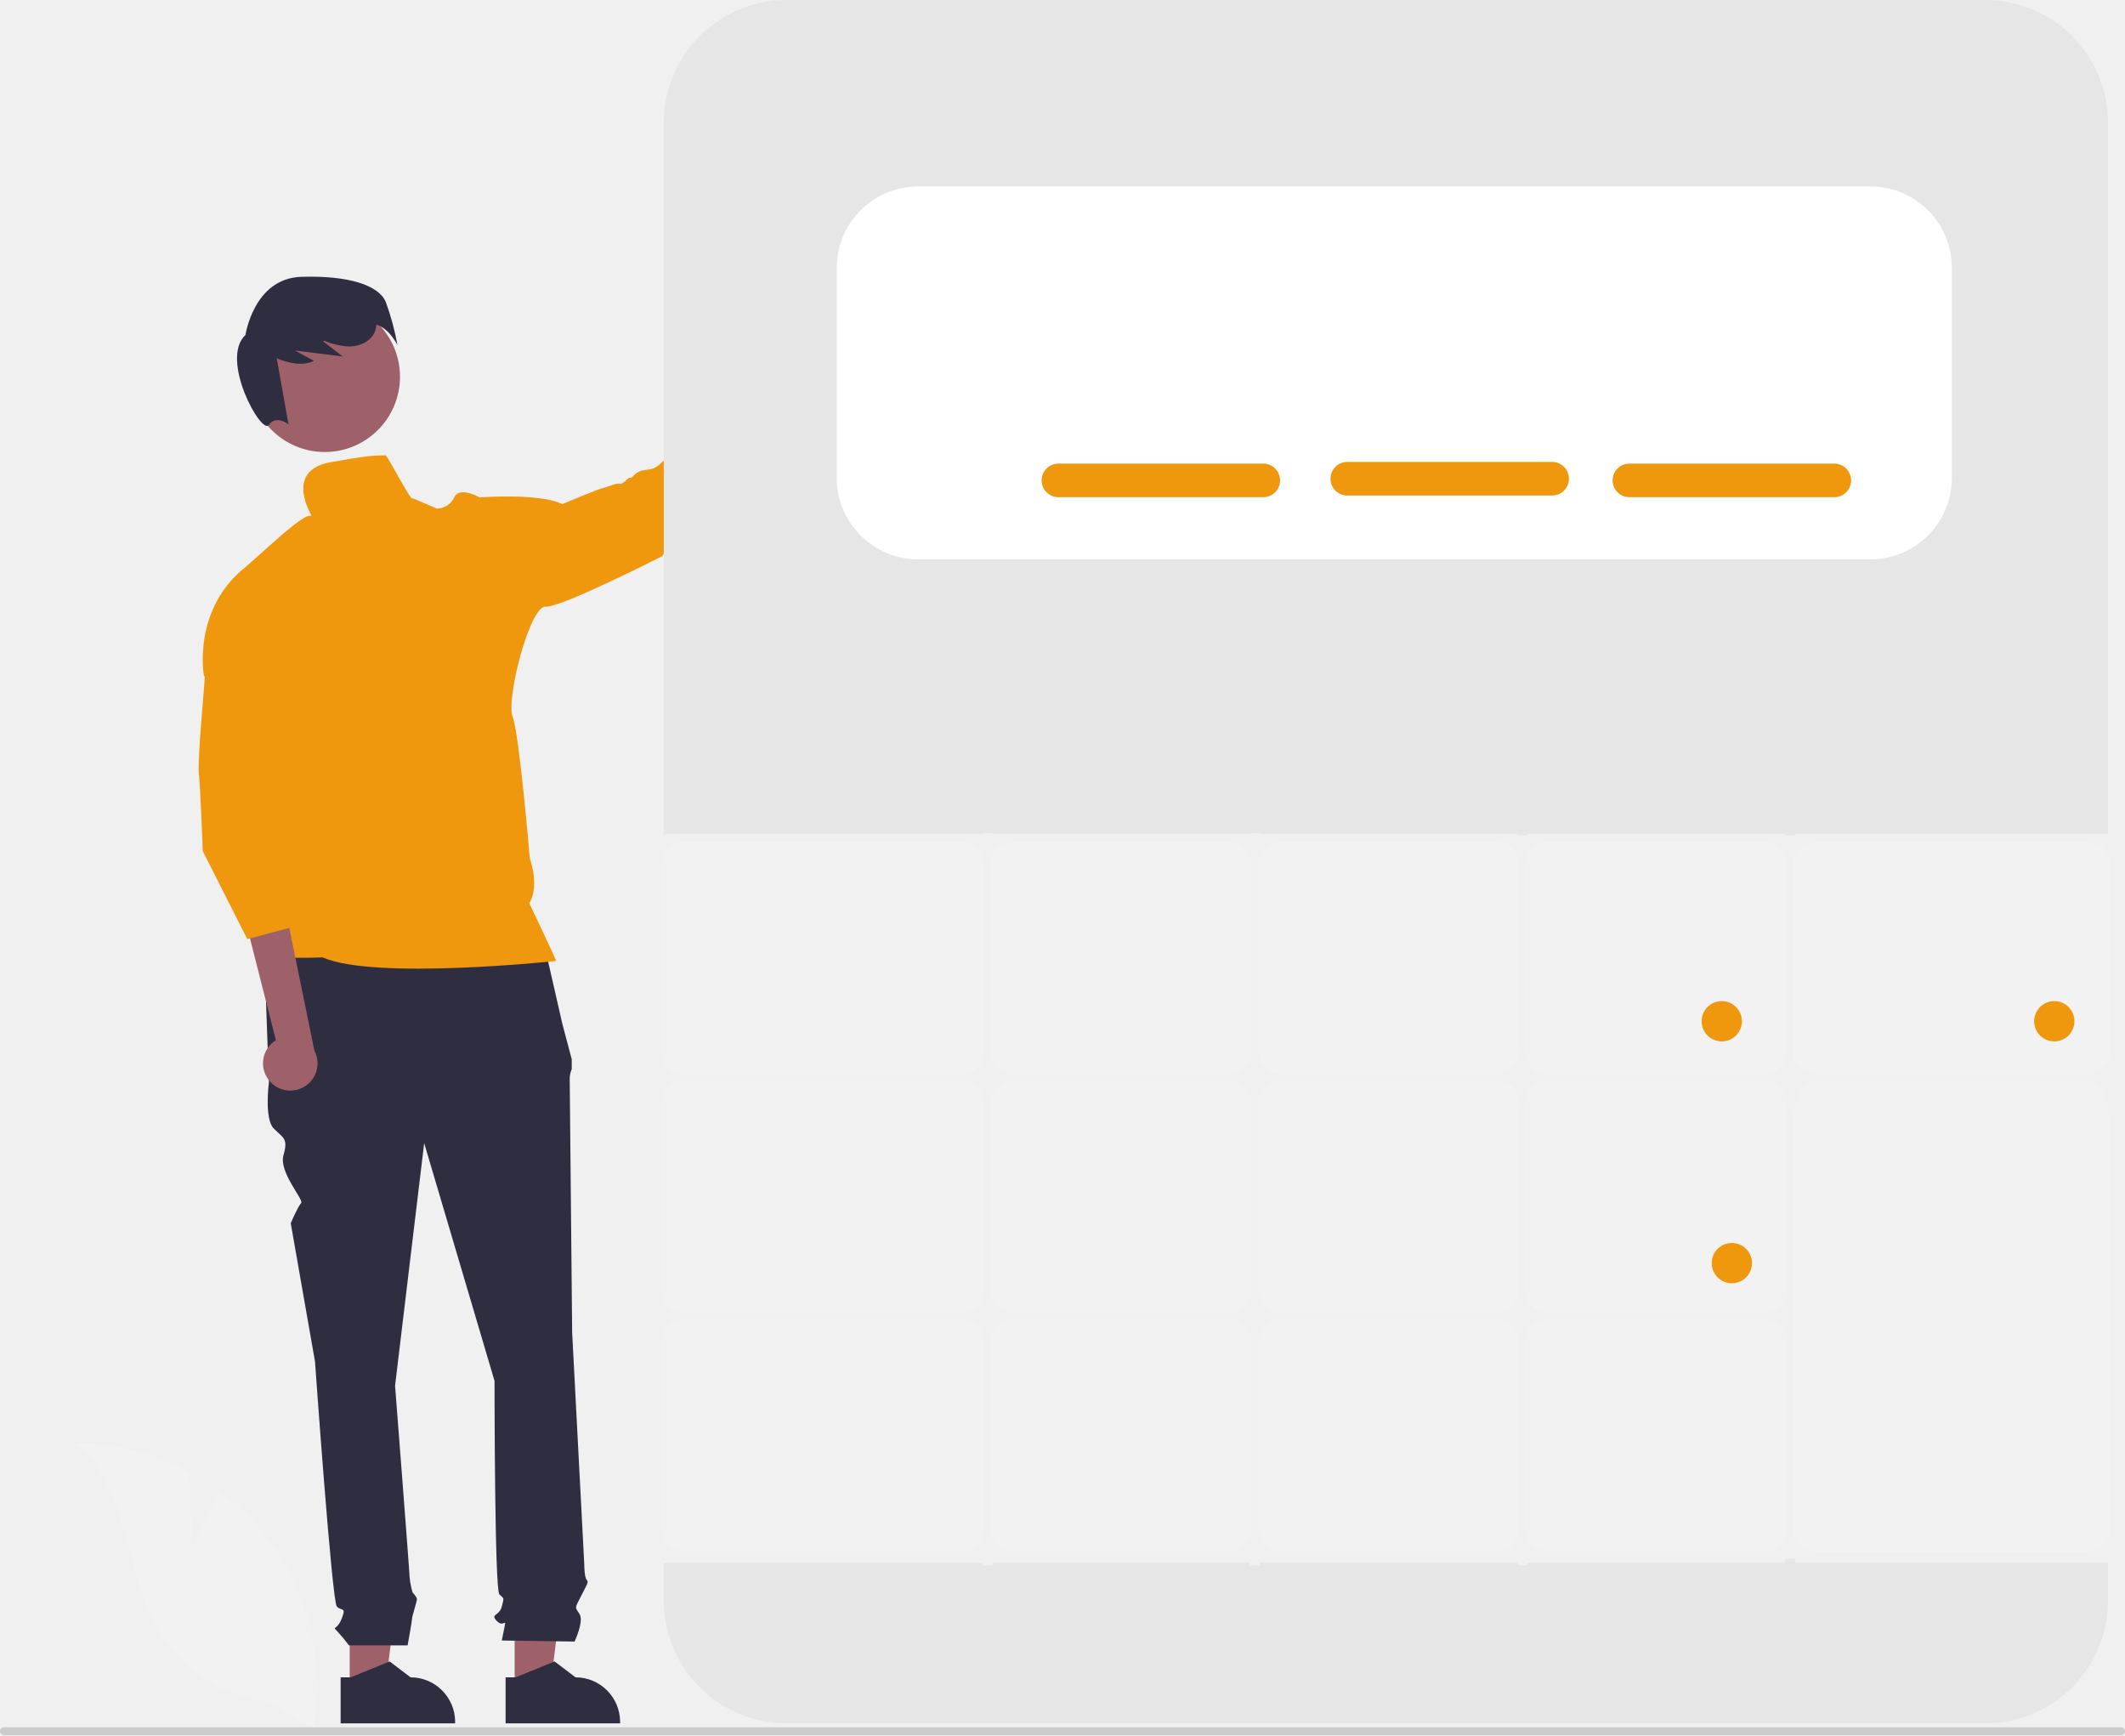
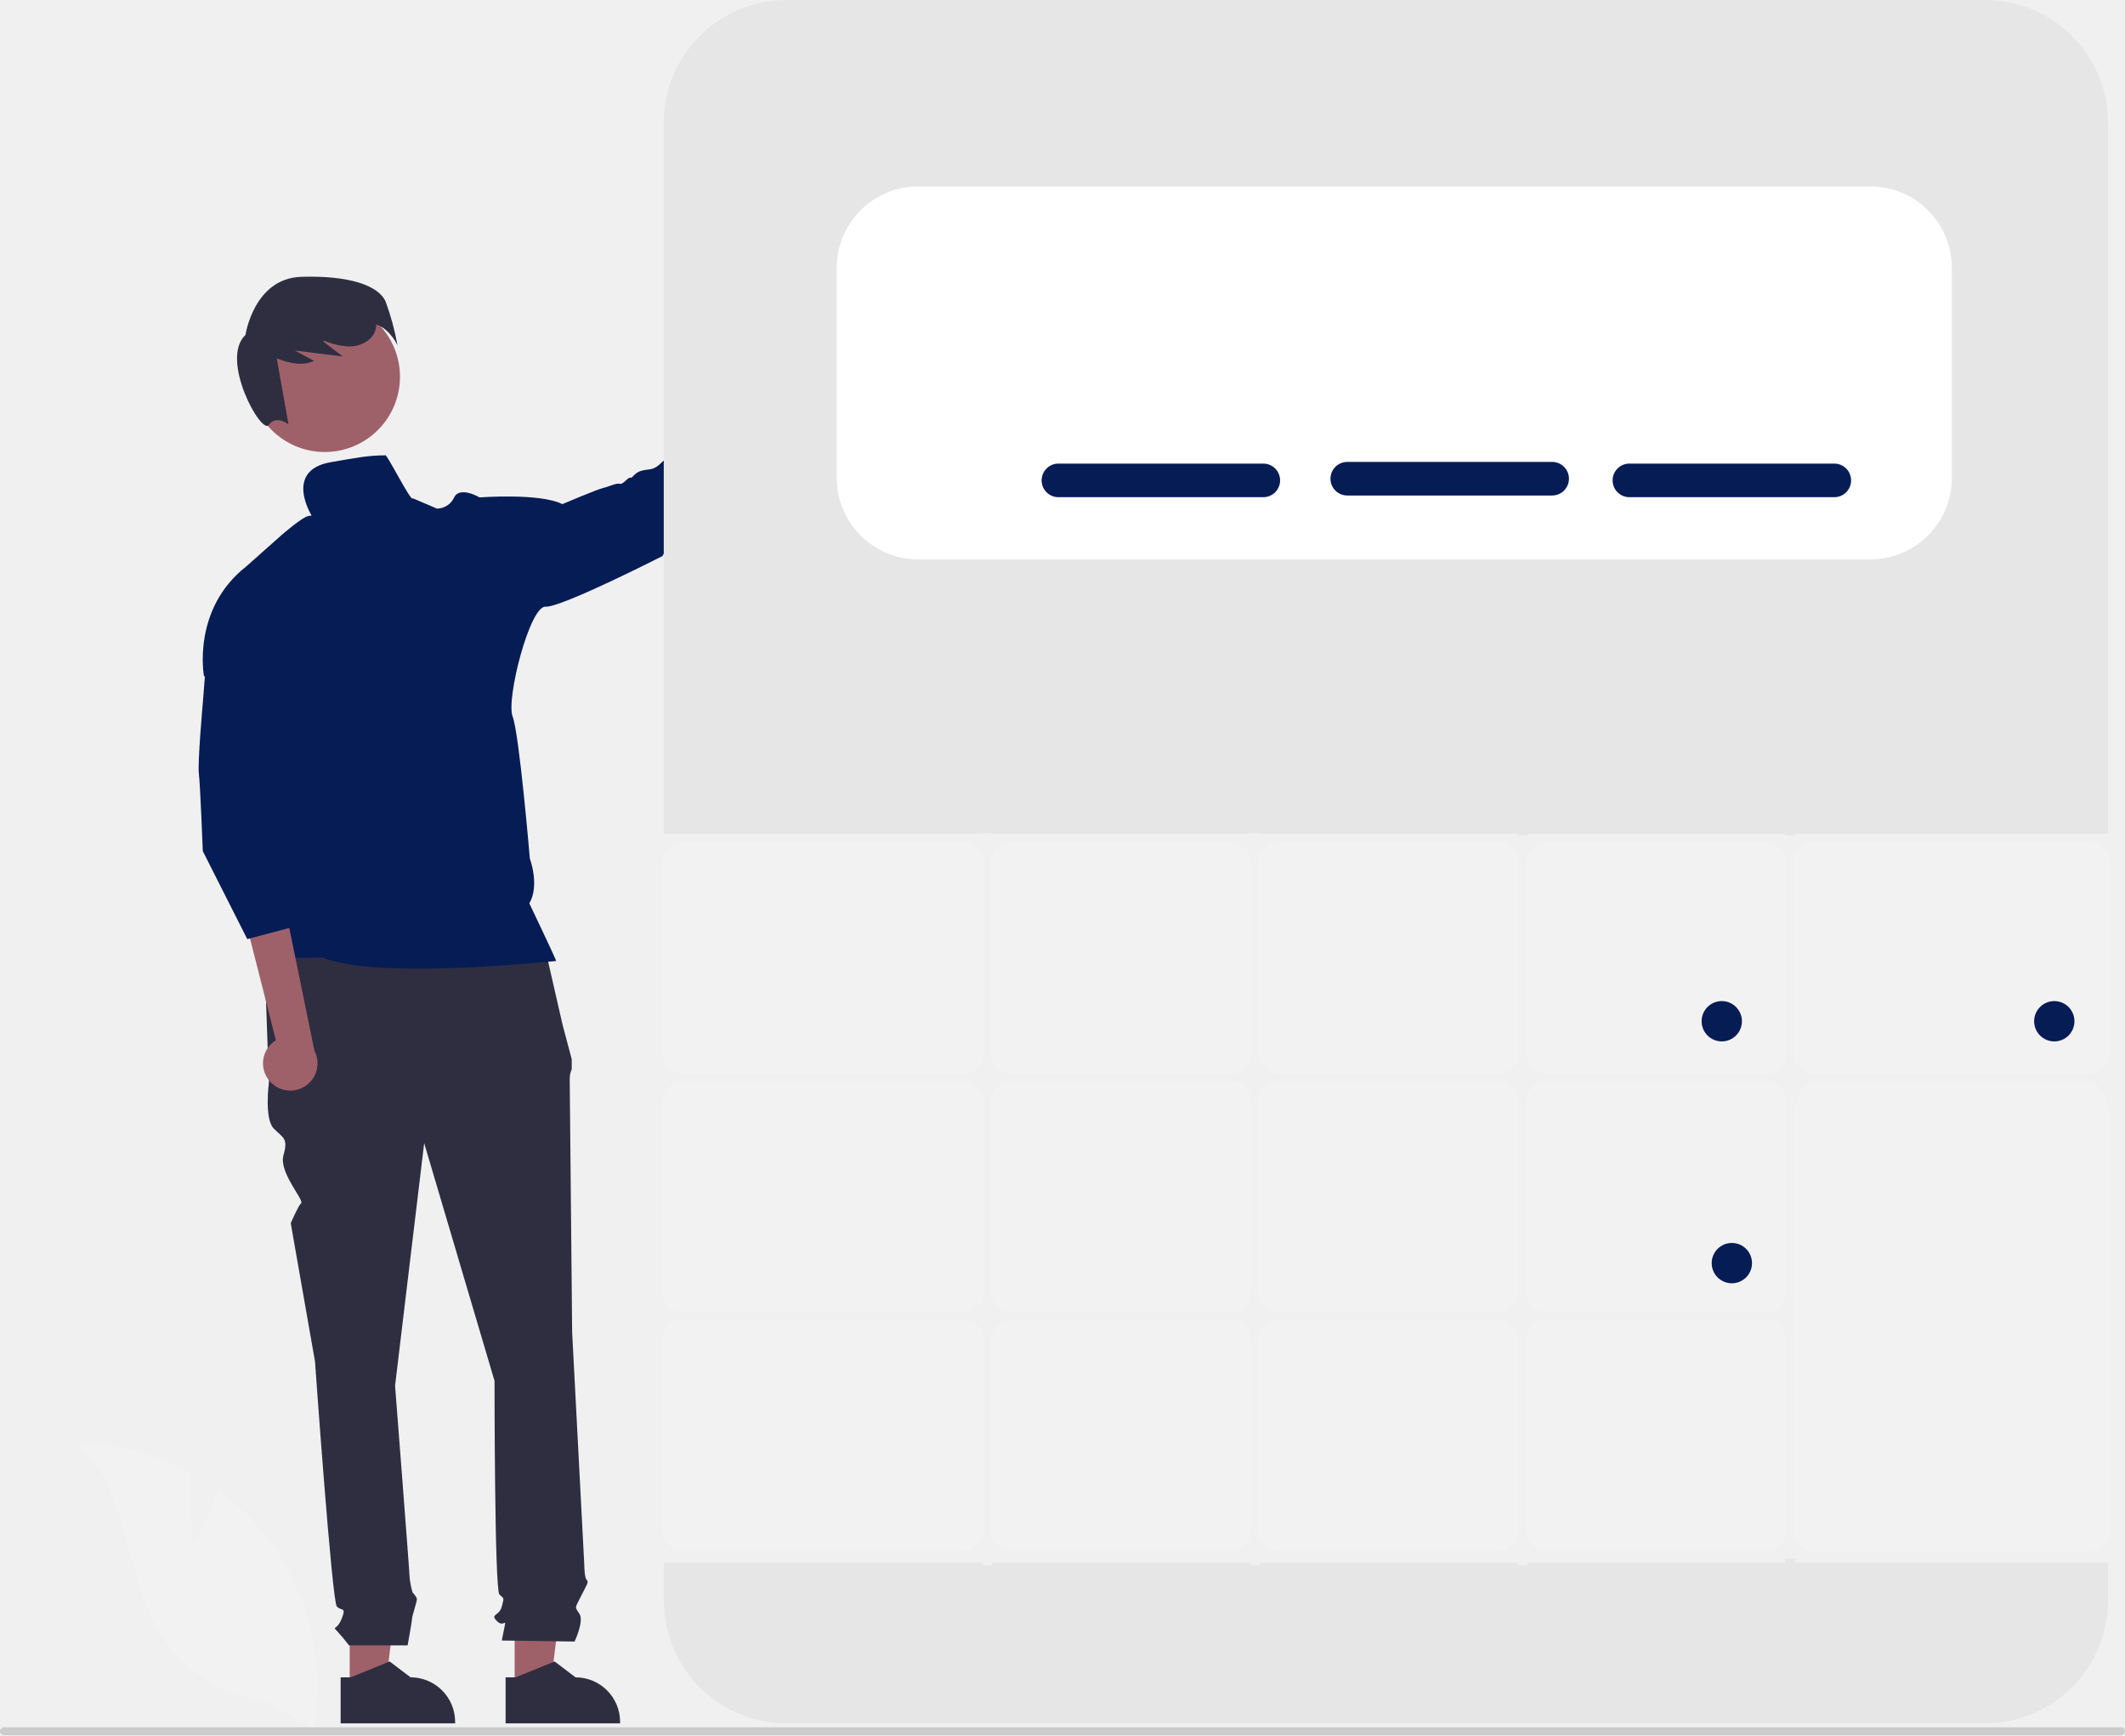
<svg xmlns="http://www.w3.org/2000/svg" data-name="Layer 1" width="632.67" height="516.546" viewBox="0 0 632.67 516.546">
  <polygon points="104.115 502.753 114.686 502.752 119.715 461.977 104.113 461.977 104.115 502.753" fill="#9e616a" />
  <path d="M385.083,691.028l2.976-0,11.617-4.724,6.226,4.724h.001a13.268,13.268,0,0,1,13.267,13.267v.431l-34.087.001Z" transform="translate(-283.665 -191.727)" fill="#2f2e41" />
  <polygon points="153.228 502.753 163.799 502.752 168.828 461.977 153.226 461.977 153.228 502.753" fill="#9e616a" />
  <path d="M434.196,691.028l2.976-0,11.617-4.724,6.226,4.724h.001a13.268,13.268,0,0,1,13.267,13.267v.431l-34.087.001Z" transform="translate(-283.665 -191.727)" fill="#2f2e41" />
  <path d="M445.343,471.336l-83.059,2.167,1.444,40.446s-1.444,10.834,1.444,13.723,4.333,2.889,2.889,7.945,6.187,13.313,5.26,14.24-3.094,5.983-3.094,5.983l7.222,41.168s5.056,71.503,6.5,72.947,2.889,0,1.444,3.611-2.889,2.167-1.444,3.611a53.194,53.194,0,0,1,3.611,4.333H405.025s1.317-7.222,1.317-7.945,1.444-5.056,1.444-5.778-1.277-1.999-1.277-1.999a23.762,23.762,0,0,1-.89-4.501c0-1.444-4.333-57.058-4.333-57.058l8.667-72.225L430.898,602.785s0,62.113,1.444,63.558,1.444.722.722,3.611-3.611,2.167-1.444,4.333,2.889-1.444,2.167,2.167l-.722,3.611,21.667.31s2.889-6.088,1.444-8.255-1.358-1.575.404-5.121,2.485-4.268,1.762-4.99-.722-4.564-.722-4.564l-3.611-69.106s-.722-72.947-.722-75.114a7.204,7.204,0,0,1,.6-3.249v-2.941l-2.767-10.421Z" transform="translate(-283.665 -191.727)" fill="#2f2e41" />
  <path d="M539.34,313.811a8.065,8.065,0,0,1-11.61,4.261L491.676,348.278l-1.959-14.764,35.264-26.995a8.109,8.109,0,0,1,14.359,7.293Z" transform="translate(-283.665 -191.727)" fill="#9e616a" />
  <circle cx="96.696" cy="112.161" r="22.39" fill="#9e616a" />
  <path d="M398.513,281.605c-2.084-4.968-11.017-7.918-25.153-7.474s-16.611,17.301-16.611,17.301c-7.786,7.257,4.784,29.914,6.965,26.79s5.842-.171,5.842-.171l-3.489-19.627c3.685,1.418,7.648,2.369,11.114.718l-5.743-3.071q7.139.888,14.278,1.777l-5.888-4.53c.143-.047.285-.096.428-.144a20.925,20.925,0,0,0,7.46,1.694c3.002-.022,6.192-1.429,7.45-4.155a6.139,6.139,0,0,0,.533-2.376c4.139,1.344,6.313,6.193,6.313,6.193A76.404,76.404,0,0,0,398.513,281.605Z" transform="translate(-283.665 -191.727)" fill="#2f2e41" />
-   <path d="M398.283,327.279c-5,0-8.22.69-16,2-14.36,2.42-5.76,16.065-5.76,16.065s.65-.33-1.11,0-7.76,5.52-7.76,5.52l-10.73,9.53c-16.17,12.69-12.55,32.49-12.55,32.49l23.58,23.73-10.33,47.61s4.39,7.07,2.12,10.24,20,2.26,20,2.26c15.37,6.85,69.52,1.06,69.52,1.06-.75-1.96-8-17.15-8-17.15,3.15-5.44.15-13.3.15-13.3s-3.13-37.18-5.13-42.32,5.12-32.99,9.8-32.69,34.91-15.12,34.91-15.12-.76-1.21,9.22-5.29a48.912,48.912,0,0,0,15.49-9.77l4.1-8.19c-1.97.76-8.62-11.78-8.62-11.78l-2.9,1.105-1.68-.485s-13.11,3.73-15.79,6.45-3.58,1.96-6,2.57-2.72,2.31-3.48,2.12-2.11,2.11-3.17,1.81-3.33.91-4.84,1.21-12.24,4.84-12.24,4.84c-6.64-3.36-24.64-2-24.64-2s-5.89-3.47-7.56,0a5.69,5.69,0,0,1-5.13,3.33l-7.18-3.07C406.156,341.577,398.324,325.7,398.283,327.279Z" transform="translate(-283.665 -191.727)" fill="#ef980e" />
+   <path d="M398.283,327.279c-5,0-8.22.69-16,2-14.36,2.42-5.76,16.065-5.76,16.065s.65-.33-1.11,0-7.76,5.52-7.76,5.52l-10.73,9.53c-16.17,12.69-12.55,32.49-12.55,32.49l23.58,23.73-10.33,47.61s4.39,7.07,2.12,10.24,20,2.26,20,2.26c15.37,6.85,69.52,1.06,69.52,1.06-.75-1.96-8-17.15-8-17.15,3.15-5.44.15-13.3.15-13.3s-3.13-37.18-5.13-42.32,5.12-32.99,9.8-32.69,34.91-15.12,34.91-15.12-.76-1.21,9.22-5.29a48.912,48.912,0,0,0,15.49-9.77l4.1-8.19c-1.97.76-8.62-11.78-8.62-11.78l-2.9,1.105-1.68-.485s-13.11,3.73-15.79,6.45-3.58,1.96-6,2.57-2.72,2.31-3.48,2.12-2.11,2.11-3.17,1.81-3.33.91-4.84,1.21-12.24,4.84-12.24,4.84c-6.64-3.36-24.64-2-24.64-2s-5.89-3.47-7.56,0a5.69,5.69,0,0,1-5.13,3.33l-7.18-3.07C406.156,341.577,398.324,325.7,398.283,327.279Z" transform="translate(-283.665 -191.727)" fill="#051c55" />
  <path d="M364.004,513.612a8.065,8.065,0,0,1,1.8-12.235L355.632,461.388l13.908,5.329,7.729,37.761a8.109,8.109,0,0,1-13.265,9.133Z" transform="translate(-283.665 -191.727)" fill="#9e616a" />
-   <path d="M345.283,385.279l-1.256,15.969s-1.562,17.543-1.153,20.787S344.045,445.09,344.045,445.09l13.239,26.189,15-4-.898-12.285.898,11.285,2-10-5-17,3-6L370.771,413.138Z" transform="translate(-283.665 -191.727)" fill="#ef980e" />
+   <path d="M345.283,385.279l-1.256,15.969s-1.562,17.543-1.153,20.787S344.045,445.09,344.045,445.09l13.239,26.189,15-4-.898-12.285.898,11.285,2-10-5-17,3-6L370.771,413.138Z" transform="translate(-283.665 -191.727)" fill="#051c55" />
  <path d="M809.098,582.437H744.432a6.508,6.508,0,0,1-6.5-6.5v-56a6.508,6.508,0,0,1,6.5-6.5h64.667a6.508,6.508,0,0,1,6.5,6.5v56A6.508,6.508,0,0,1,809.098,582.437Z" transform="translate(-283.665 -191.727)" fill="#f2f2f2" />
  <path d="M809.098,511.437H744.432a6.508,6.508,0,0,1-6.5-6.5v-56a6.508,6.508,0,0,1,6.5-6.5h64.667a6.508,6.508,0,0,1,6.5,6.5v56A6.508,6.508,0,0,1,809.098,511.437Z" transform="translate(-283.665 -191.727)" fill="#f2f2f2" />
  <path d="M809.098,653.437H744.432a6.508,6.508,0,0,1-6.5-6.5v-56a6.508,6.508,0,0,1,6.5-6.5h64.667a6.508,6.508,0,0,1,6.5,6.5v56A6.508,6.508,0,0,1,809.098,653.437Z" transform="translate(-283.665 -191.727)" fill="#f2f2f2" />
  <path d="M729.432,653.437h-64.667a6.508,6.508,0,0,1-6.5-6.5v-56a6.508,6.508,0,0,1,6.5-6.5h64.667a6.508,6.508,0,0,1,6.5,6.5v56A6.508,6.508,0,0,1,729.432,653.437Z" transform="translate(-283.665 -191.727)" fill="#f2f2f2" />
  <path d="M905.283,511.437H824.098a6.508,6.508,0,0,1-6.5-6.5v-56a6.508,6.508,0,0,1,6.5-6.5h81.185a6.508,6.508,0,0,1,6.5,6.5v56A6.508,6.508,0,0,1,905.283,511.437Z" transform="translate(-283.665 -191.727)" fill="#f2f2f2" />
  <path d="M576.098,439.937v-.21h3v.21h76.666v-.21h3v.21h76.667v.436h3V439.937h76.667v.436h3V439.937h93.185V228.337A36.61,36.61,0,0,0,874.673,191.727H517.894a36.61,36.61,0,0,0-36.61,36.61V439.937Z" transform="translate(-283.665 -191.727)" fill="#e6e6e6" />
  <path d="M905.283,513.437H824.098c-3.584,0-6.5,5.929-6.5,13.216V646.937a6.51,6.51,0,0,0,4.616,6.219,3.564,3.564,0,0,0,1.884.571h81.185a3.564,3.564,0,0,0,1.884-.571,6.51,6.51,0,0,0,4.616-6.219V526.653C911.783,519.366,908.867,513.437,905.283,513.437Z" transform="translate(-283.665 -191.727)" fill="#f2f2f2" />
  <path d="M570.098,653.437H487.283a6.508,6.508,0,0,1-6.5-6.5v-56a6.508,6.508,0,0,1,6.5-6.5h82.815a6.508,6.508,0,0,1,6.5,6.5v56A6.508,6.508,0,0,1,570.098,653.437Z" transform="translate(-283.665 -191.727)" fill="#f2f2f2" />
  <path d="M570.098,582.437H487.283a6.508,6.508,0,0,1-6.5-6.5v-56a6.508,6.508,0,0,1,6.5-6.5h82.815a6.508,6.508,0,0,1,6.5,6.5v56A6.508,6.508,0,0,1,570.098,582.437Z" transform="translate(-283.665 -191.727)" fill="#f2f2f2" />
  <path d="M818.098,656.937V655.711h-3V656.937H738.432v.774h-3V656.937h-76.667v.774h-3V656.937h-76.666v.774h-3V656.937H481.283v11.18A36.61,36.61,0,0,0,517.894,704.727H874.673a36.61,36.61,0,0,0,36.61-36.61V656.937Z" transform="translate(-283.665 -191.727)" fill="#e6e6e6" />
  <path d="M570.098,511.437H487.283a6.508,6.508,0,0,1-6.5-6.5v-56a6.508,6.508,0,0,1,6.5-6.5h82.815a6.508,6.508,0,0,1,6.5,6.5v56A6.508,6.508,0,0,1,570.098,511.437Z" transform="translate(-283.665 -191.727)" fill="#f2f2f2" />
  <path d="M649.765,582.437h-64.666a6.508,6.508,0,0,1-6.5-6.5v-56a6.508,6.508,0,0,1,6.5-6.5h64.666a6.508,6.508,0,0,1,6.5,6.5v56A6.508,6.508,0,0,1,649.765,582.437Z" transform="translate(-283.665 -191.727)" fill="#f2f2f2" />
  <path d="M649.765,653.437h-64.666a6.508,6.508,0,0,1-6.5-6.5v-56a6.508,6.508,0,0,1,6.5-6.5h64.666a6.508,6.508,0,0,1,6.5,6.5v56A6.508,6.508,0,0,1,649.765,653.437Z" transform="translate(-283.665 -191.727)" fill="#f2f2f2" />
  <path d="M729.432,511.437h-64.667a6.508,6.508,0,0,1-6.5-6.5v-56a6.508,6.508,0,0,1,6.5-6.5h64.667a6.508,6.508,0,0,1,6.5,6.5v56A6.508,6.508,0,0,1,729.432,511.437Z" transform="translate(-283.665 -191.727)" fill="#f2f2f2" />
  <path d="M729.432,582.437h-64.667a6.508,6.508,0,0,1-6.5-6.5v-56a6.508,6.508,0,0,1,6.5-6.5h64.667a6.508,6.508,0,0,1,6.5,6.5v56A6.508,6.508,0,0,1,729.432,582.437Z" transform="translate(-283.665 -191.727)" fill="#f2f2f2" />
  <path d="M649.765,511.437h-64.666a6.508,6.508,0,0,1-6.5-6.5v-56a6.508,6.508,0,0,1,6.5-6.5h64.666a6.508,6.508,0,0,1,6.5,6.5v56A6.508,6.508,0,0,1,649.765,511.437Z" transform="translate(-283.665 -191.727)" fill="#f2f2f2" />
  <path d="M840.571,358.227H556.996a24.24,24.24,0,0,1-24.212-24.212v-62.575a24.24,24.24,0,0,1,24.212-24.212H840.571a24.24,24.24,0,0,1,24.212,24.212v62.575A24.24,24.24,0,0,1,840.571,358.227Z" transform="translate(-283.665 -191.727)" fill="#fff" />
-   <path d="M745.783,339.227h-61a5,5,0,0,1,0-10h61a5,5,0,0,1,0,10Z" transform="translate(-283.665 -191.727)" fill="#ef980e" />
-   <path d="M829.783,339.727h-61a5,5,0,0,1,0-10h61a5,5,0,0,1,0,10Z" transform="translate(-283.665 -191.727)" fill="#ef980e" />
-   <path d="M659.783,339.727h-61a5,5,0,0,1,0-10h61a5,5,0,0,1,0,10Z" transform="translate(-283.665 -191.727)" fill="#ef980e" />
-   <circle cx="512.618" cy="304" r="6" fill="#ef980e" />
-   <circle cx="515.618" cy="376" r="6" fill="#ef980e" />
-   <circle cx="611.618" cy="304" r="6" fill="#ef980e" />
+   <path d="M745.783,339.227h-61a5,5,0,0,1,0-10h61a5,5,0,0,1,0,10Z" transform="translate(-283.665 -191.727)" fill="#051c55" />
+   <path d="M829.783,339.727h-61a5,5,0,0,1,0-10h61a5,5,0,0,1,0,10Z" transform="translate(-283.665 -191.727)" fill="#051c55" />
+   <path d="M659.783,339.727h-61a5,5,0,0,1,0-10h61a5,5,0,0,1,0,10Z" transform="translate(-283.665 -191.727)" fill="#051c55" />
+   <circle cx="512.618" cy="304" r="6" fill="#051c55" />
+   <circle cx="515.618" cy="376" r="6" fill="#051c55" />
+   <circle cx="611.618" cy="304" r="6" fill="#051c55" />
  <path d="M340.996,652.344l-.998-22.434a72.455,72.455,0,0,0-33.796-8.555c16.231,13.27,14.203,38.851,25.208,56.697A43.582,43.582,0,0,0,363.37,698.192l13.583,8.316a73.03,73.03,0,0,0-15.393-59.179,70.543,70.543,0,0,0-12.964-12.046C345.342,643.862,340.996,652.344,340.996,652.344Z" transform="translate(-283.665 -191.727)" fill="#f2f2f2" />
  <path d="M283.665,707.083a1.186,1.186,0,0,0,1.19,1.19h630.29a1.19,1.19,0,0,0,0-2.38H284.855A1.187,1.187,0,0,0,283.665,707.083Z" transform="translate(-283.665 -191.727)" fill="#ccc" />
</svg>
